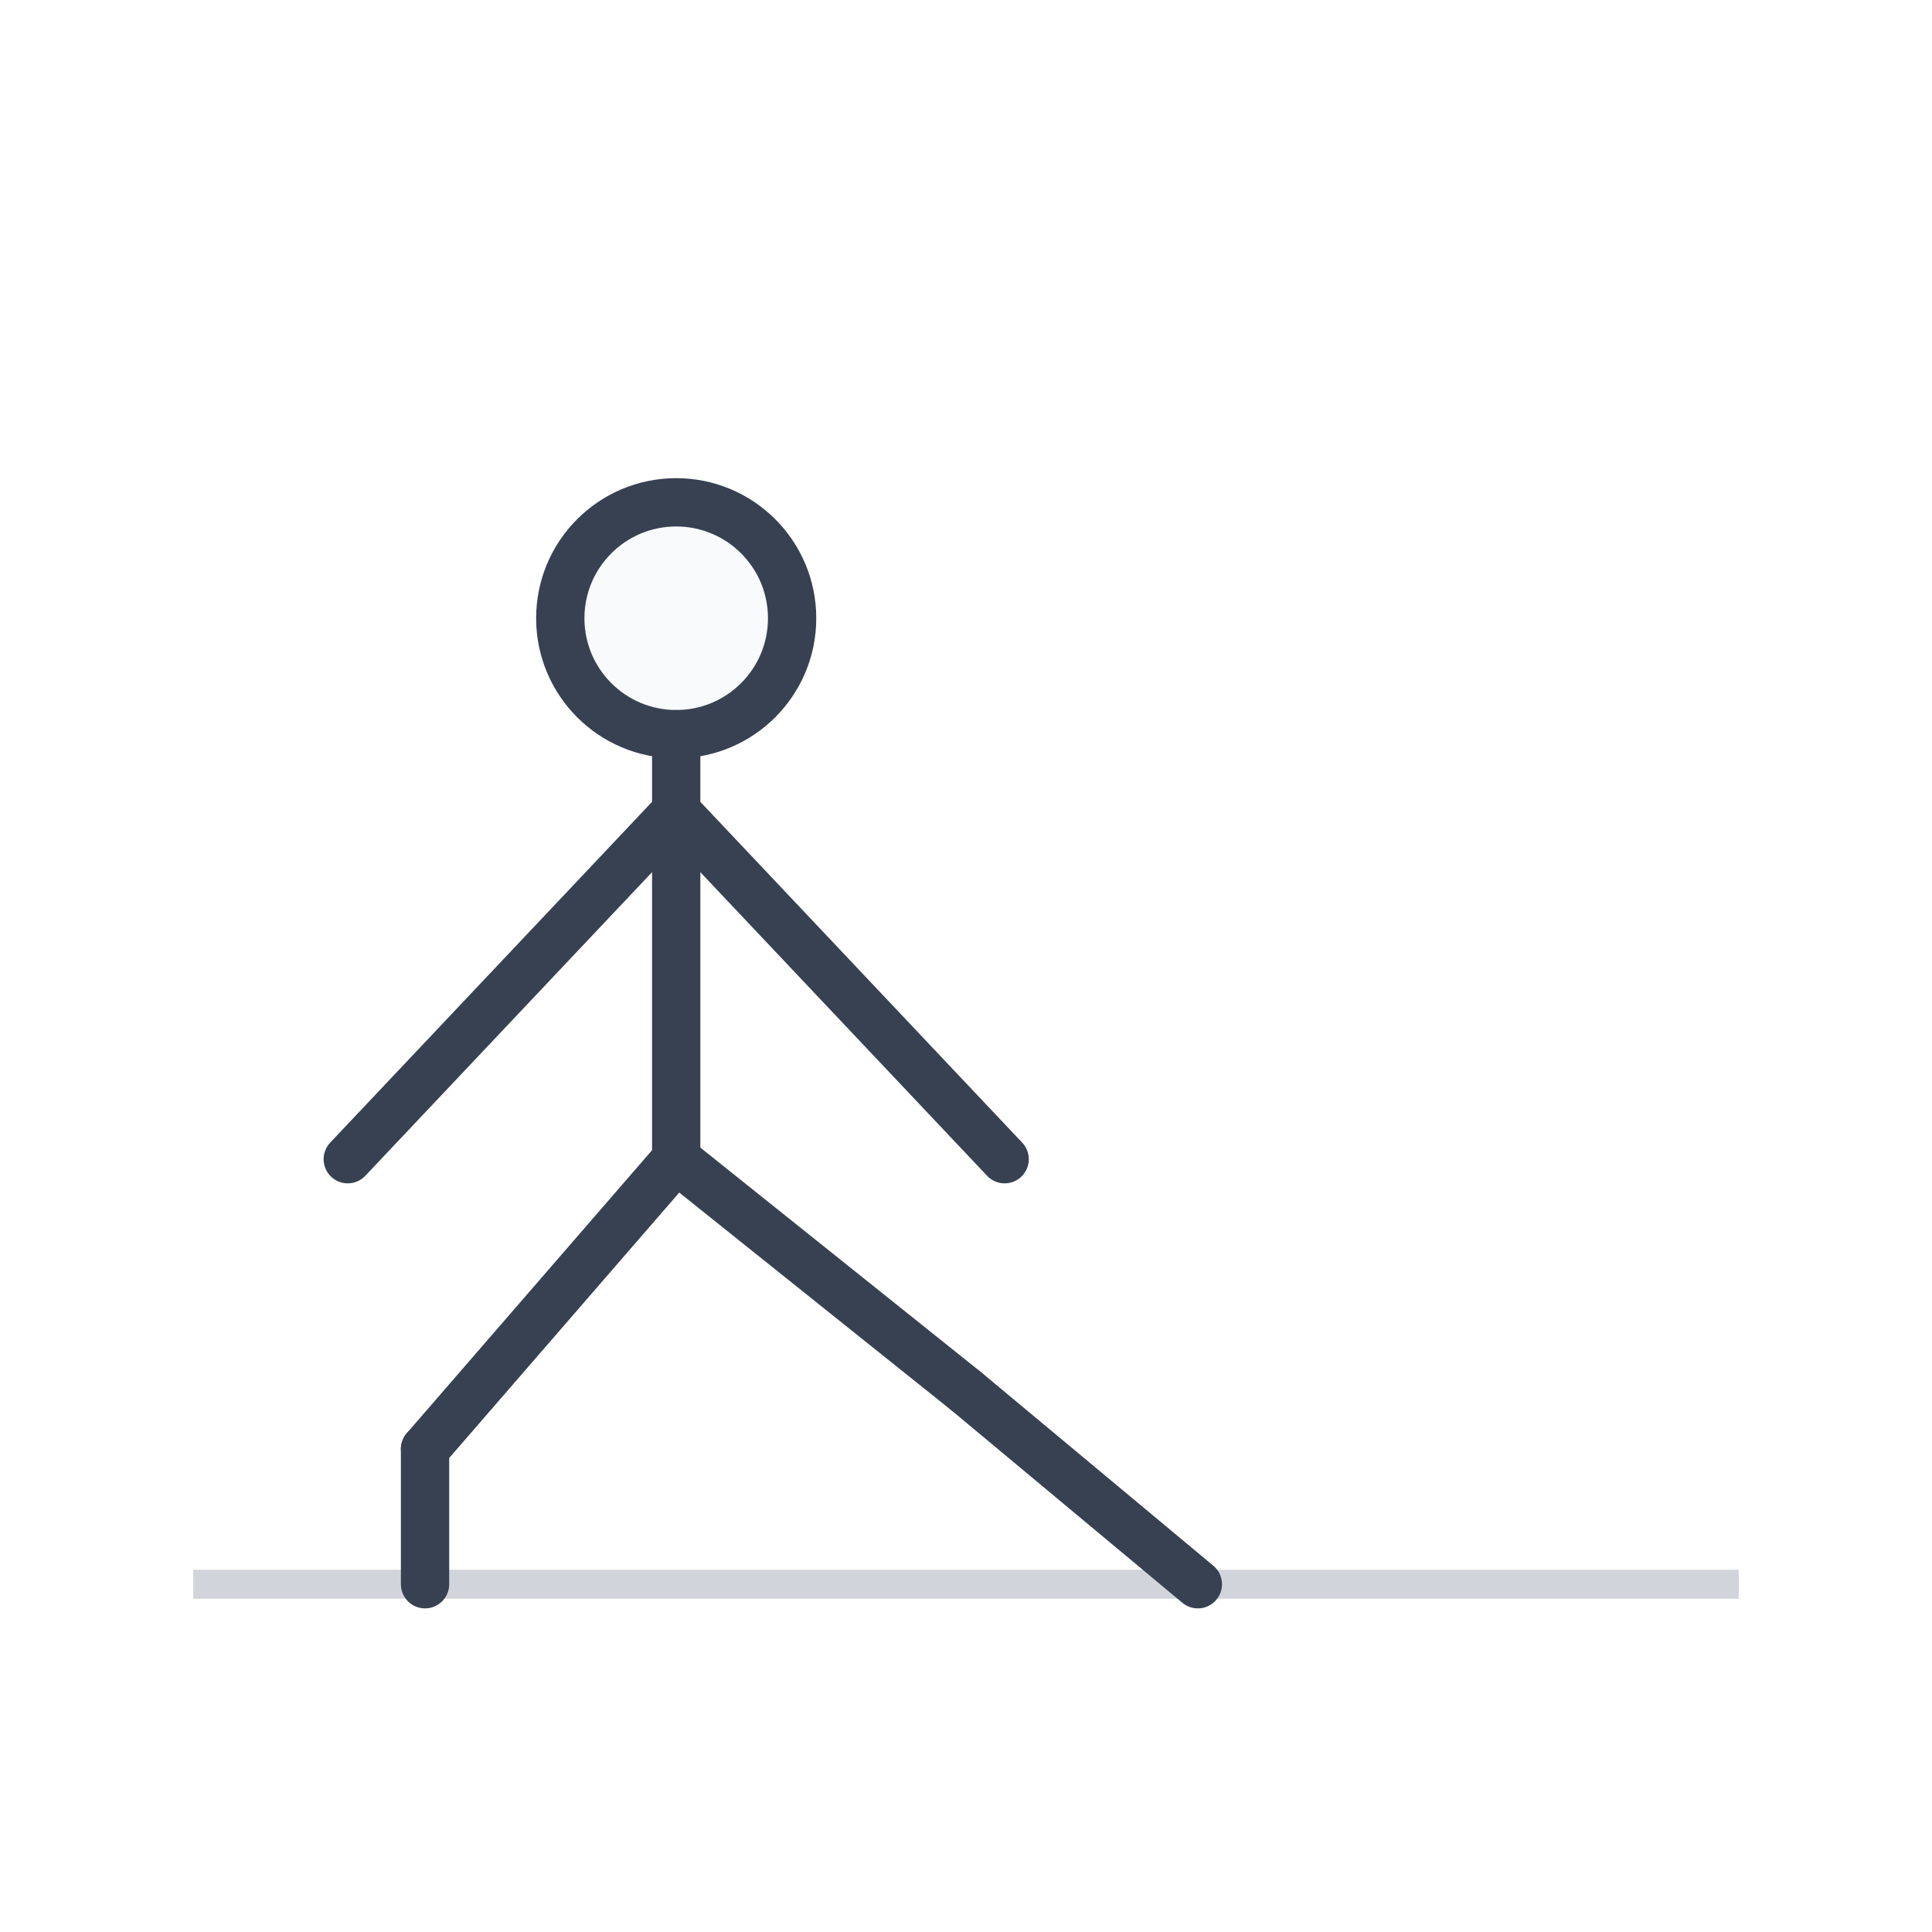
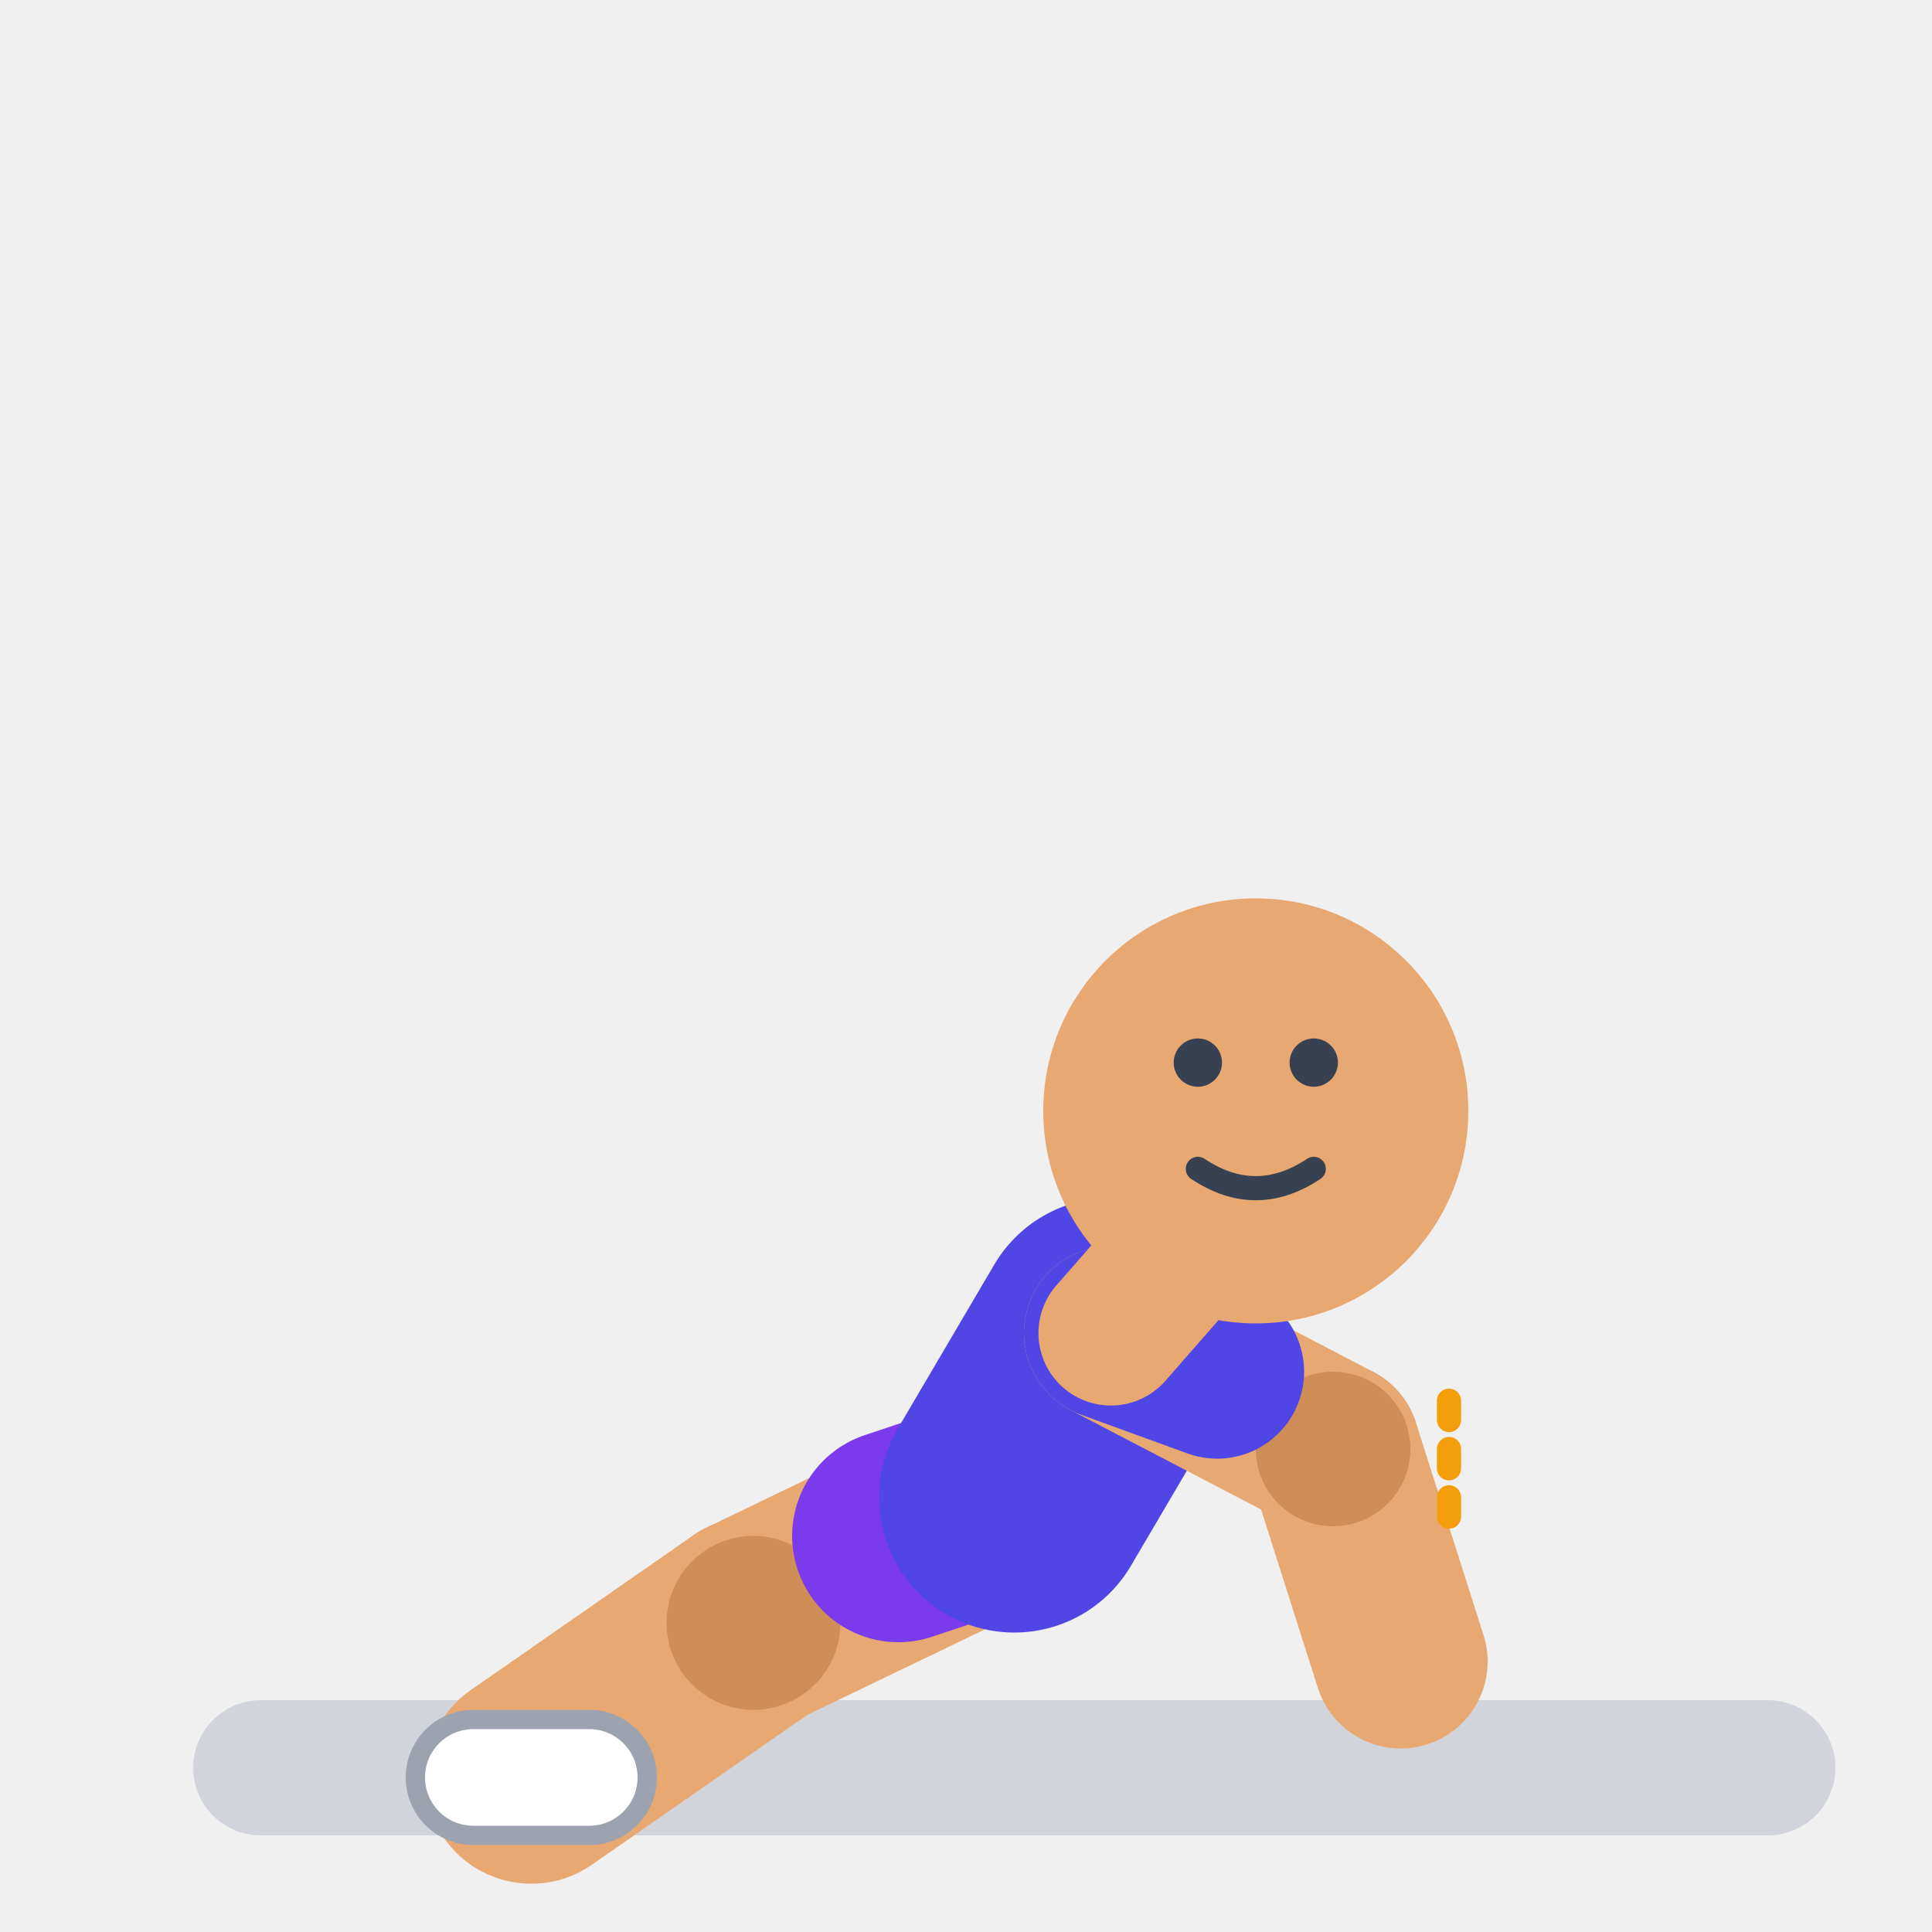
- <svg xmlns="http://www.w3.org/2000/svg" viewBox="0 0 100 100" width="100" height="100">
-   <rect width="100" height="100" fill="white" />
-   <line x1="10" y1="82" x2="90" y2="82" stroke="#d1d5db" stroke-width="1.5" />
-   <circle cx="35" cy="32" r="6" fill="#f9fafb" stroke="#374151" stroke-width="2.5" />
-   <line x1="35" y1="38" x2="35" y2="60" stroke="#374151" stroke-width="2.5" stroke-linecap="round" />
-   <line x1="35" y1="42" x2="18" y2="60" stroke="#374151" stroke-width="2.5" stroke-linecap="round" />
-   <line x1="35" y1="42" x2="52" y2="60" stroke="#374151" stroke-width="2.5" stroke-linecap="round" />
-   <line x1="35" y1="60" x2="22" y2="75" stroke="#374151" stroke-width="2.5" stroke-linecap="round" />
-   <line x1="35" y1="60" x2="50" y2="72" stroke="#374151" stroke-width="2.5" stroke-linecap="round" />
-   <line x1="22" y1="75" x2="22" y2="82" stroke="#374151" stroke-width="2.5" stroke-linecap="round" />
-   <line x1="50" y1="72" x2="62" y2="82" stroke="#374151" stroke-width="2.5" stroke-linecap="round" />
+ <svg xmlns="http://www.w3.org/2000/svg" viewBox="0 0 200 200" width="200" height="200">
+   <rect x="20" y="176" width="170" height="14" rx="7" fill="#D1D5DB" />
+   <line x1="105" y1="155" x2="78" y2="168" stroke="#E8A872" stroke-width="22" stroke-linecap="round" />
+   <line x1="78" y1="168" x2="55" y2="184" stroke="#E8A872" stroke-width="22" stroke-linecap="round" />
+   <circle cx="78" cy="168" r="9" fill="#CF8E55" />
+   <line x1="105" y1="155" x2="93" y2="159" stroke="#7C3AED" stroke-width="22" stroke-linecap="round" />
+   <rect x="43" y="178" width="24" height="12" rx="6" fill="#FFFFFF" stroke="#9CA3AF" stroke-width="2" />
+   <line x1="105" y1="155" x2="115" y2="138" stroke="#4F46E5" stroke-width="28" stroke-linecap="round" />
+   <line x1="115" y1="138" x2="138" y2="150" stroke="#E8A872" stroke-width="18" stroke-linecap="round" />
+   <line x1="138" y1="150" x2="145" y2="172" stroke="#E8A872" stroke-width="18" stroke-linecap="round" />
+   <circle cx="138" cy="150" r="8" fill="#CF8E55" />
+   <line x1="115" y1="138" x2="126" y2="142" stroke="#4F46E5" stroke-width="18" stroke-linecap="round" />
+   <circle cx="145" cy="172" r="8" fill="#E8A872" />
+   <line x1="115" y1="138" x2="122" y2="130" stroke="#E8A872" stroke-width="15" stroke-linecap="round" />
+   <circle cx="130" cy="115" r="22" fill="#E8A872" />
+   <circle cx="124" cy="110" r="2.5" fill="#374151" />
+   <circle cx="136" cy="110" r="2.5" fill="#374151" />
+   <path d="M124,121 Q130,125 136,121" stroke="#374151" stroke-width="2.5" fill="none" stroke-linecap="round" />
+   <path d="M150,145 L150,158" stroke="#F59E0B" stroke-width="2.5" stroke-linecap="round" stroke-dasharray="2,3" />
</svg>
